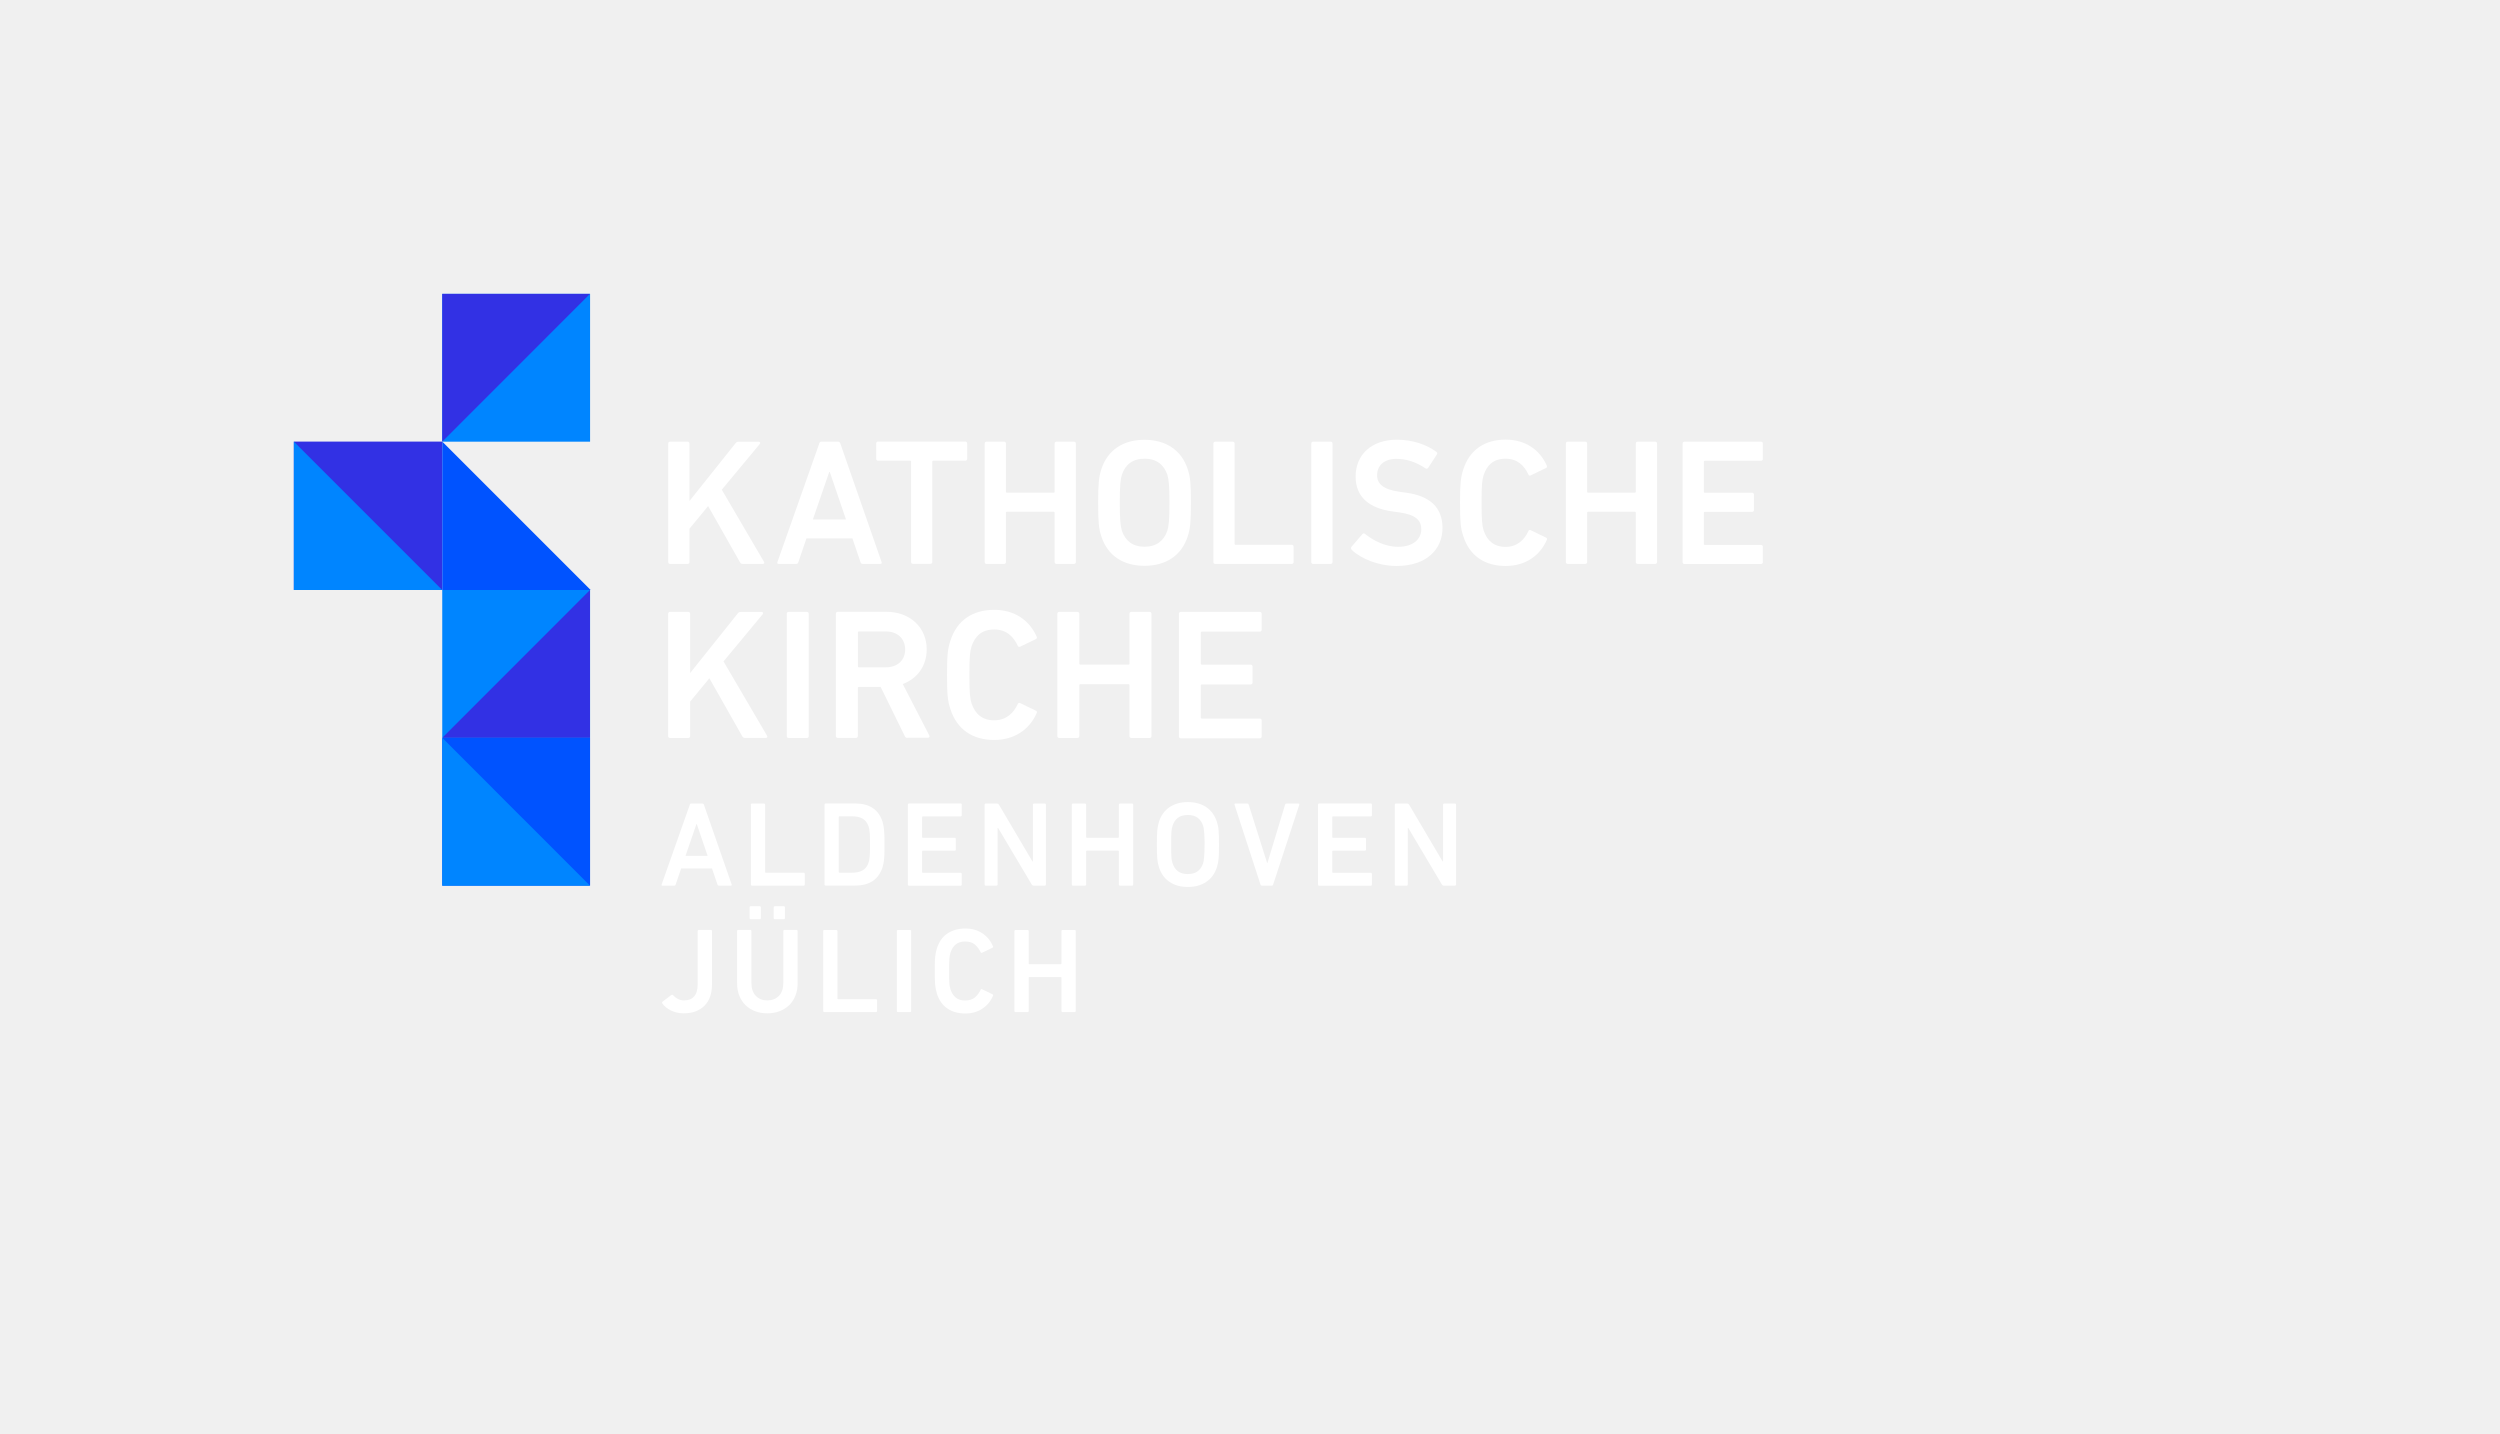
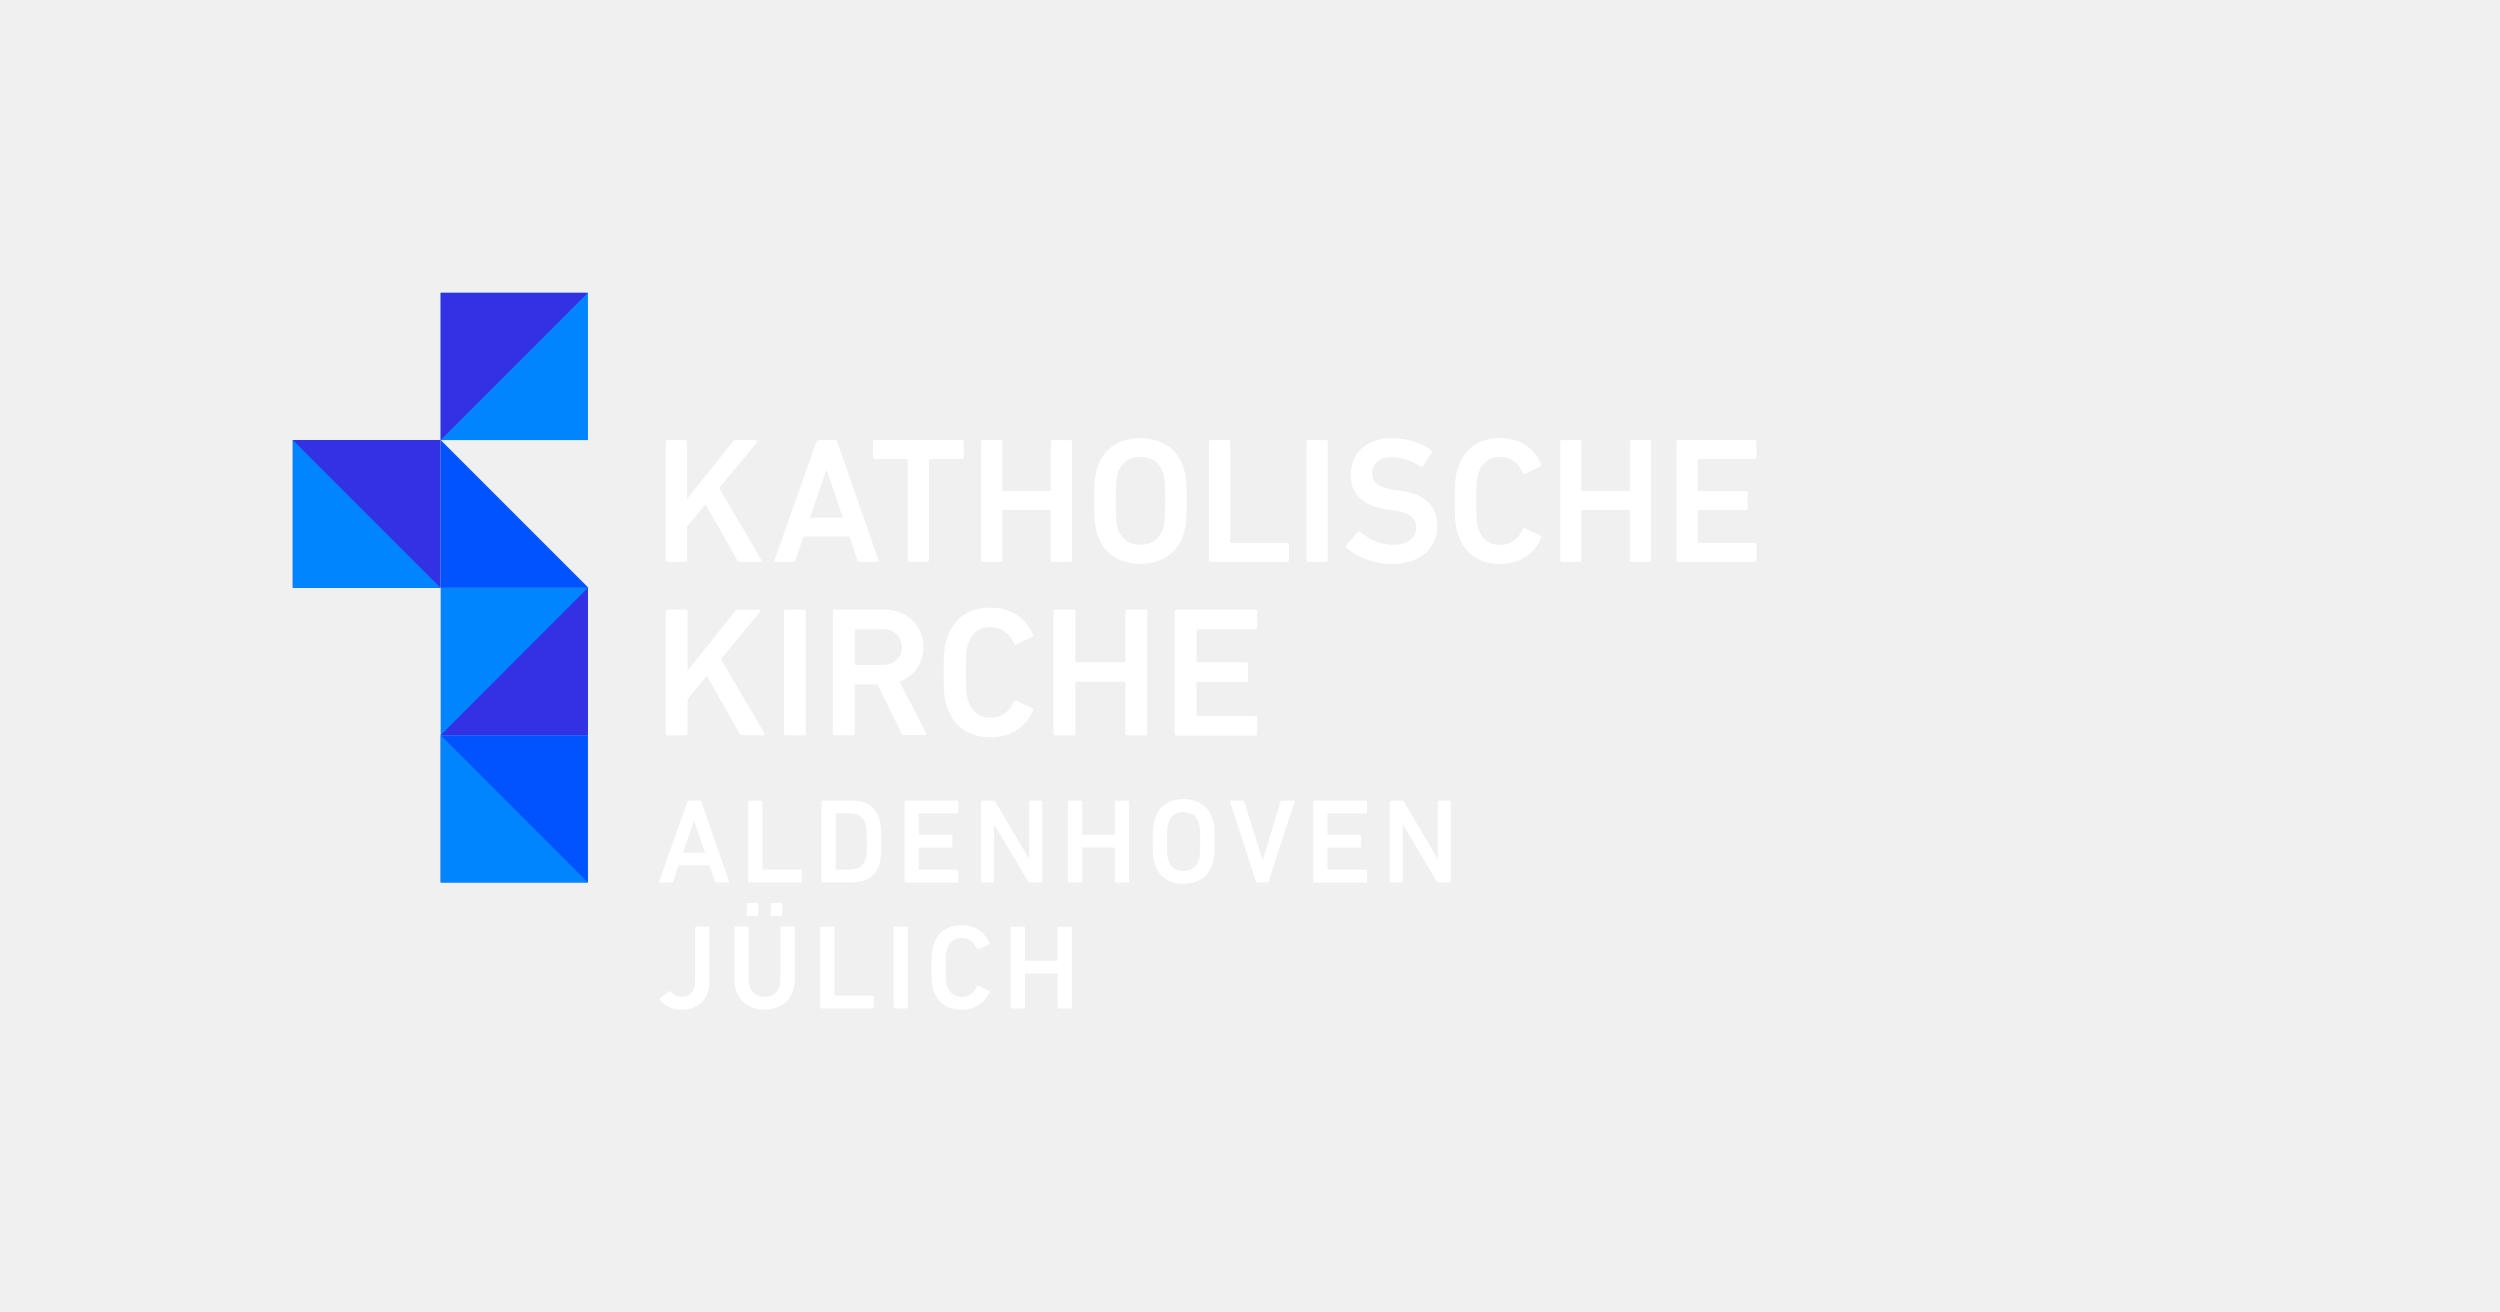
- <svg xmlns="http://www.w3.org/2000/svg" viewBox="0 0 303.9 174.26">
+ <svg xmlns="http://www.w3.org/2000/svg" viewBox="0 0 305 160">
  <defs>
    <style>
      .cls-1 {
        fill: none;
      }

      .cls-2 {
        fill: #0085ff;
      }

      .cls-3 {
        fill: #fff;
      }

      .cls-4 {
        fill: #0053ff;
      }

      .cls-5 {
        fill: #3231e4;
      }
    </style>
  </defs>
-   <rect class="cls-1" x="0" y="0" width="303.9" height="174.25" />
+   <rect class="cls-1" x="0" y="0" width="305" height="160" />
  <path class="cls-3" d="M81.22,74.61c0-.14.09-.23.23-.23h2.21c.14,0,.23.09.23.23v7.21l5.79-7.25c.11-.14.2-.18.36-.18h2.57c.14,0,.2.16.09.29l-4.75,5.72,5.29,9.03c.09.16.02.27-.16.27h-2.5c-.18,0-.25-.05-.34-.18l-4.01-7.07-2.34,2.84v4.19c0,.14-.09.23-.23.23h-2.21c-.14,0-.23-.09-.23-.23v-14.87Z" />
  <path class="cls-3" d="M95.64,74.61c0-.14.09-.23.23-.23h2.21c.14,0,.23.09.23.23v14.87c0,.14-.09.23-.23.23h-2.21c-.14,0-.23-.09-.23-.23v-14.87Z" />
  <path class="cls-3" d="M110.32,89.7c-.18,0-.27-.07-.34-.23l-2.93-5.97h-2.64c-.09,0-.13.05-.13.14v5.83c0,.14-.09.23-.23.23h-2.21c-.14,0-.23-.09-.23-.23v-14.87c0-.14.09-.23.23-.23h5.92c2.82,0,4.89,1.87,4.89,4.57,0,2.01-1.15,3.56-2.91,4.21l3.22,6.24c.09.16,0,.29-.16.29h-2.5ZM110.03,78.95c0-1.33-.95-2.19-2.34-2.19h-3.27c-.09,0-.13.04-.13.14v4.08c0,.09.04.14.13.14h3.27c1.4,0,2.34-.86,2.34-2.16Z" />
  <path class="cls-3" d="M115.12,82.04c0-2.43.09-3.2.41-4.15.79-2.5,2.73-3.76,5.32-3.76,2.46,0,4.3,1.26,5.18,3.29.04.11,0,.23-.11.27l-1.91.92c-.14.07-.25,0-.29-.11-.5-1.08-1.35-1.98-2.86-1.98s-2.32.79-2.75,2.03c-.2.63-.27,1.24-.27,3.49s.07,2.86.27,3.49c.43,1.24,1.28,2.03,2.75,2.03s2.37-.9,2.86-1.98c.05-.11.16-.18.29-.11l1.91.92c.11.05.16.16.11.27-.88,2.03-2.73,3.29-5.18,3.29-2.59,0-4.53-1.26-5.32-3.76-.32-.95-.41-1.71-.41-4.14Z" />
  <path class="cls-3" d="M128.53,74.61c0-.14.09-.23.23-.23h2.21c.14,0,.23.09.23.23v6.04c0,.09.04.14.14.14h5.83c.09,0,.13-.04.13-.14v-6.04c0-.14.09-.23.23-.23h2.21c.14,0,.23.09.23.23v14.87c0,.14-.09.23-.23.23h-2.21c-.14,0-.23-.09-.23-.23v-6.17c0-.09-.04-.14-.13-.14h-5.83c-.09,0-.14.05-.14.14v6.17c0,.14-.09.23-.23.23h-2.21c-.14,0-.23-.09-.23-.23v-14.87Z" />
  <path class="cls-3" d="M143.31,74.61c0-.14.09-.23.23-.23h9.6c.14,0,.23.09.23.23v1.94c0,.14-.09.23-.23.23h-7.03c-.09,0-.14.04-.14.14v3.74c0,.09.05.14.14.14h5.92c.14,0,.23.09.23.23v1.94c0,.14-.09.23-.23.23h-5.92c-.09,0-.14.05-.14.14v3.87c0,.09.05.14.14.14h7.03c.14,0,.23.09.23.23v1.94c0,.14-.09.23-.23.23h-9.6c-.14,0-.23-.09-.23-.23v-14.87Z" />
  <path class="cls-3" d="M81.23,53.91c0-.13.09-.22.22-.22h2.14c.13,0,.22.09.22.22v6.99l5.61-7.03c.11-.13.2-.17.35-.17h2.49c.13,0,.2.15.09.28l-4.61,5.55,5.13,8.76c.09.15.02.26-.15.26h-2.42c-.17,0-.24-.04-.33-.17l-3.89-6.86-2.27,2.75v4.06c0,.13-.09.22-.22.22h-2.14c-.13,0-.22-.09-.22-.22v-14.42Z" />
  <path class="cls-3" d="M99.58,53.91c.04-.13.13-.22.28-.22h2.01c.15,0,.24.09.28.22l5.02,14.42c.04.13,0,.22-.15.22h-2.14c-.15,0-.24-.07-.28-.22l-.98-2.88h-5.59l-.98,2.88c-.04.15-.13.22-.28.22h-2.12c-.15,0-.2-.09-.15-.22l5.09-14.42ZM102.84,63.15l-1.97-5.77h-.07l-1.99,5.77h4.02Z" />
  <path class="cls-3" d="M110.97,68.54c-.13,0-.22-.09-.22-.22v-12.19c0-.09-.04-.13-.13-.13h-3.89c-.13,0-.22-.09-.22-.22v-1.88c0-.13.09-.22.22-.22h10.62c.13,0,.22.09.22.22v1.88c0,.13-.09.22-.22.22h-3.89c-.09,0-.13.04-.13.13v12.19c0,.13-.09.22-.22.22h-2.14Z" />
  <path class="cls-3" d="M119.7,53.91c0-.13.09-.22.22-.22h2.14c.13,0,.22.09.22.22v5.85c0,.09.04.13.13.13h5.66c.09,0,.13-.04.13-.13v-5.85c0-.13.09-.22.22-.22h2.14c.13,0,.22.09.22.22v14.42c0,.13-.09.22-.22.22h-2.14c-.13,0-.22-.09-.22-.22v-5.99c0-.09-.04-.13-.13-.13h-5.66c-.09,0-.13.04-.13.13v5.99c0,.13-.09.22-.22.22h-2.14c-.13,0-.22-.09-.22-.22v-14.42Z" />
  <path class="cls-3" d="M133.88,65.2c-.31-.92-.39-1.75-.39-4.08s.09-3.17.39-4.08c.76-2.36,2.69-3.58,5.24-3.58s4.5,1.22,5.26,3.58c.31.92.39,1.75.39,4.08s-.09,3.17-.39,4.08c-.76,2.36-2.69,3.58-5.26,3.58s-4.48-1.22-5.24-3.58ZM141.9,64.52c.17-.55.26-1.31.26-3.41s-.09-2.86-.26-3.41c-.42-1.2-1.29-1.94-2.77-1.94s-2.34.74-2.75,1.94c-.17.55-.26,1.29-.26,3.41s.09,2.86.26,3.41c.41,1.2,1.29,1.94,2.75,1.94s2.36-.74,2.77-1.94Z" />
  <path class="cls-3" d="M147.5,53.91c0-.13.09-.22.22-.22h2.14c.13,0,.22.09.22.22v12.19c0,.09.04.13.13.13h6.82c.13,0,.22.09.22.22v1.88c0,.13-.09.22-.22.22h-9.31c-.13,0-.22-.09-.22-.22v-14.42Z" />
  <path class="cls-3" d="M159.4,53.91c0-.13.09-.22.22-.22h2.14c.13,0,.22.09.22.22v14.42c0,.13-.09.22-.22.22h-2.14c-.13,0-.22-.09-.22-.22v-14.42Z" />
  <path class="cls-3" d="M164.31,66.82c-.09-.09-.13-.22-.04-.33l1.35-1.57c.09-.11.22-.11.31-.02.96.76,2.38,1.57,4.04,1.57,1.77,0,2.8-.9,2.8-2.14,0-1.07-.66-1.77-2.71-2.05l-.79-.11c-2.86-.39-4.48-1.77-4.48-4.24,0-2.69,1.97-4.48,5.02-4.48,1.86,0,3.63.59,4.81,1.49.11.09.13.17.04.31l-1.05,1.62c-.09.11-.2.13-.31.07-1.2-.79-2.32-1.16-3.56-1.16-1.51,0-2.34.83-2.34,1.99,0,1.03.72,1.73,2.73,2.01l.79.11c2.86.39,4.43,1.75,4.43,4.3s-1.9,4.61-5.59,4.61c-2.18,0-4.3-.87-5.46-1.97Z" />
  <path class="cls-3" d="M177.48,61.11c0-2.36.09-3.1.39-4.02.76-2.42,2.64-3.65,5.15-3.65,2.38,0,4.17,1.22,5.02,3.19.04.11,0,.22-.11.26l-1.86.9c-.13.07-.24,0-.28-.11-.48-1.05-1.31-1.92-2.77-1.92s-2.25.76-2.66,1.97c-.2.61-.26,1.2-.26,3.39s.07,2.77.26,3.39c.41,1.2,1.24,1.97,2.66,1.97s2.29-.87,2.77-1.92c.04-.11.15-.17.28-.11l1.86.9c.11.04.15.15.11.26-.85,1.97-2.64,3.19-5.02,3.19-2.51,0-4.39-1.22-5.15-3.65-.31-.92-.39-1.66-.39-4.02Z" />
  <path class="cls-3" d="M190.35,53.91c0-.13.09-.22.22-.22h2.14c.13,0,.22.09.22.22v5.85c0,.09.04.13.13.13h5.66c.09,0,.13-.04.13-.13v-5.85c0-.13.09-.22.22-.22h2.14c.13,0,.22.09.22.22v14.42c0,.13-.09.22-.22.22h-2.14c-.13,0-.22-.09-.22-.22v-5.99c0-.09-.04-.13-.13-.13h-5.66c-.09,0-.13.04-.13.13v5.99c0,.13-.09.22-.22.22h-2.14c-.13,0-.22-.09-.22-.22v-14.42Z" />
  <path class="cls-3" d="M204.54,53.91c0-.13.09-.22.22-.22h9.31c.13,0,.22.09.22.22v1.88c0,.13-.09.22-.22.22h-6.82c-.09,0-.13.04-.13.13v3.63c0,.09.04.13.13.13h5.74c.13,0,.22.09.22.22v1.88c0,.13-.09.22-.22.22h-5.74c-.09,0-.13.04-.13.13v3.76c0,.09.04.13.13.13h6.82c.13,0,.22.09.22.22v1.88c0,.13-.09.22-.22.22h-9.31c-.13,0-.22-.09-.22-.22v-14.42Z" />
  <g>
    <rect class="cls-5" x="35.72" y="53.68" width="18.04" height="18.04" />
    <polygon class="cls-2" points="35.72 53.68 35.72 71.72 53.76 71.72 35.72 53.68" />
  </g>
  <g>
    <rect class="cls-2" x="53.76" y="35.72" width="17.97" height="17.97" />
    <polyline class="cls-5" points="71.72 35.72 53.76 35.72 53.76 53.69" />
  </g>
  <g>
    <rect class="cls-2" x="53.76" y="71.72" width="17.97" height="17.97" />
    <polyline class="cls-5" points="53.76 89.69 71.72 89.69 71.72 71.72" />
  </g>
  <g>
    <rect class="cls-4" x="53.76" y="89.69" width="17.97" height="17.97" />
    <polyline class="cls-2" points="71.72 107.66 53.76 107.66 53.76 89.69" />
  </g>
  <polygon class="cls-4" points="53.76 71.72 71.8 71.72 53.76 53.68 53.76 71.72" />
  <g>
    <path class="cls-3" d="M83.84,97.83c.03-.1.09-.15.19-.15h1.35c.1,0,.16.05.19.15l3.37,9.68c.03.1,0,.15-.1.15h-1.44c-.1,0-.16-.05-.19-.15l-.66-1.94h-3.75l-.66,1.94c-.03.1-.09.15-.19.15h-1.42c-.1,0-.13-.05-.1-.15l3.42-9.68ZM86.02,104.04l-1.32-3.87h-.04l-1.33,3.87h2.7Z" />
    <path class="cls-3" d="M91.27,97.83c0-.1.05-.15.15-.15h1.44c.1,0,.15.05.15.15v8.17c0,.06.03.09.09.09h4.58c.1,0,.15.05.15.15v1.27c0,.1-.05.15-.15.15h-6.25c-.1,0-.15-.05-.15-.15v-9.68Z" />
    <path class="cls-3" d="M100.23,97.82c0-.1.05-.15.15-.15h3.57c1.74,0,2.86.74,3.33,2.22.04.13.07.26.1.4.03.14.06.32.08.52.02.21.04.46.05.76s.01.66.01,1.09,0,.8-.01,1.09c0,.3-.03.55-.05.76s-.05.38-.08.52c-.03.14-.06.28-.1.4-.48,1.48-1.59,2.22-3.33,2.22h-3.57c-.1,0-.15-.05-.15-.15v-9.69ZM101.96,106c0,.06.03.09.09.09h1.48c.56,0,1-.1,1.34-.29.34-.2.58-.52.72-.97.03-.07.05-.15.07-.26s.04-.23.05-.4.03-.36.04-.61c0-.24.01-.55.01-.91s0-.66-.01-.91c0-.24-.02-.45-.04-.61s-.03-.3-.05-.4-.04-.18-.07-.25c-.15-.45-.39-.77-.72-.96-.34-.2-.79-.29-1.34-.29h-1.48c-.06,0-.09.03-.09.09v6.67Z" />
    <path class="cls-3" d="M110.36,97.82c0-.1.05-.15.15-.15h6.25c.1,0,.15.05.15.15v1.27c0,.1-.05.15-.15.15h-4.58c-.06,0-.09.03-.09.09v2.42c0,.06.03.09.09.09h3.86c.1,0,.15.05.15.15v1.27c0,.1-.05.15-.15.15h-3.86c-.06,0-.09.03-.09.09v2.51c0,.06.03.09.09.09h4.58c.1,0,.15.05.15.15v1.27c0,.1-.05.15-.15.15h-6.25c-.1,0-.15-.05-.15-.15v-9.69Z" />
    <path class="cls-3" d="M119.69,97.83c0-.1.05-.15.15-.15h1.35c.11,0,.19.05.25.15l4.06,6.88h.06v-6.88c0-.1.05-.15.15-.15h1.28c.1,0,.15.05.15.15v9.68c0,.1-.05.15-.15.15h-1.33c-.11,0-.19-.05-.25-.15l-4.08-6.86h-.06v6.86c0,.1-.05.15-.15.15h-1.28c-.1,0-.15-.05-.15-.15v-9.68Z" />
    <path class="cls-3" d="M130.29,97.83c0-.1.05-.15.15-.15h1.44c.1,0,.15.05.15.15v3.92c0,.06.03.09.09.09h3.8c.06,0,.09-.03.09-.09v-3.92c0-.1.05-.15.15-.15h1.44c.1,0,.15.05.15.15v9.68c0,.1-.05.15-.15.15h-1.44c-.1,0-.15-.05-.15-.15v-4.02c0-.06-.03-.09-.09-.09h-3.8c-.06,0-.09.03-.09.09v4.02c0,.1-.05.15-.15.15h-1.44c-.1,0-.15-.05-.15-.15v-9.68Z" />
    <path class="cls-3" d="M144.39,107.82c-.86,0-1.6-.2-2.21-.61-.62-.41-1.05-1.01-1.3-1.8-.05-.16-.09-.31-.12-.47-.03-.16-.06-.34-.08-.54-.02-.21-.03-.45-.04-.73,0-.28-.01-.61-.01-1.01s0-.73.01-1.01.02-.52.04-.73c.02-.21.05-.39.08-.54.04-.16.08-.31.12-.47.25-.79.69-1.39,1.3-1.8.62-.41,1.35-.61,2.21-.61s1.61.2,2.23.61c.62.41,1.05,1.01,1.31,1.8.05.16.09.31.12.47.04.16.06.34.08.54.02.21.03.45.04.73s.01.61.01,1.01,0,.73-.01,1.01c0,.28-.02.52-.04.73-.02.21-.05.39-.08.54-.03.16-.08.31-.12.47-.25.79-.69,1.39-1.31,1.8-.62.41-1.36.61-2.23.61ZM144.39,106.25c.5,0,.9-.11,1.2-.34.3-.23.52-.55.66-.96.03-.09.05-.19.07-.31s.04-.26.05-.44c.02-.18.03-.39.04-.64,0-.25.02-.55.02-.9s0-.65-.02-.9c0-.25-.02-.46-.04-.64-.01-.18-.03-.32-.05-.44s-.04-.22-.07-.31c-.14-.41-.36-.73-.66-.96-.3-.23-.71-.34-1.2-.34s-.9.11-1.2.34-.52.55-.65.96c-.03.09-.06.19-.08.31-.03.12-.04.26-.06.44-.02.17-.03.39-.03.64,0,.25,0,.55,0,.9s0,.65,0,.9c0,.25.01.46.03.64.01.17.03.32.06.44.02.12.05.22.08.31.14.41.35.73.65.96.3.23.7.34,1.2.34Z" />
    <path class="cls-3" d="M153.4,107.66c-.09,0-.15-.05-.18-.15l-3.15-9.68c-.03-.1,0-.15.12-.15h1.42c.1,0,.16.05.19.15l2.23,7.07h.04l2.14-7.07c.03-.1.09-.15.19-.15h1.42c.11,0,.15.05.12.15l-3.17,9.68c-.03.1-.09.15-.18.15h-1.2Z" />
    <path class="cls-3" d="M160.22,97.82c0-.1.05-.15.15-.15h6.25c.1,0,.15.05.15.15v1.27c0,.1-.05.15-.15.15h-4.58c-.06,0-.09.03-.09.09v2.42c0,.06.03.09.09.09h3.86c.1,0,.15.05.15.15v1.27c0,.1-.05.15-.15.15h-3.86c-.06,0-.09.03-.09.09v2.51c0,.06.03.09.09.09h4.58c.1,0,.15.05.15.15v1.27c0,.1-.05.15-.15.15h-6.25c-.1,0-.15-.05-.15-.15v-9.69Z" />
    <path class="cls-3" d="M169.55,97.83c0-.1.05-.15.15-.15h1.35c.11,0,.19.05.25.15l4.06,6.88h.06v-6.88c0-.1.05-.15.15-.15h1.28c.1,0,.15.05.15.15v9.68c0,.1-.05.15-.15.15h-1.33c-.11,0-.19-.05-.25-.15l-4.08-6.86h-.06v6.86c0,.1-.05.15-.15.15h-1.28c-.1,0-.15-.05-.15-.15v-9.68Z" />
    <path class="cls-3" d="M80.51,121.97c-.05-.08-.04-.15.03-.21l1.07-.81c.08-.05.15-.03.22.04.13.15.31.29.54.42.23.13.5.2.79.2.53,0,.94-.16,1.22-.49.29-.33.43-.82.43-1.47v-6.46c0-.1.05-.15.15-.15h1.44c.1,0,.15.05.15.15v6.47c0,1.13-.31,2-.93,2.61-.62.61-1.46.91-2.52.91-.57,0-1.08-.12-1.55-.35-.47-.24-.82-.52-1.04-.86Z" />
    <path class="cls-3" d="M93.27,121.61c.58,0,1.05-.18,1.41-.55.36-.37.54-.9.54-1.59v-6.28c0-.1.05-.15.15-.15h1.44c.1,0,.15.05.15.15v6.32c0,.58-.09,1.09-.28,1.55-.19.46-.44.84-.77,1.15-.33.31-.72.55-1.17.72-.45.17-.94.25-1.47.25s-1.01-.08-1.46-.25-.83-.41-1.16-.72c-.33-.31-.58-.7-.77-1.15-.19-.45-.28-.97-.28-1.55v-6.32c0-.1.05-.15.15-.15h1.44c.1,0,.15.05.15.15v6.28c0,.69.18,1.22.54,1.59.36.37.83.55,1.39.55ZM91.27,111.74c-.1,0-.15-.05-.15-.15v-1.28c0-.1.05-.15.15-.15h1.07c.1,0,.15.05.15.15v1.28c0,.1-.05.15-.15.15h-1.07ZM94.2,111.74c-.1,0-.15-.05-.15-.15v-1.28c0-.1.05-.15.15-.15h1.07c.1,0,.15.05.15.15v1.28c0,.1-.05.15-.15.15h-1.07Z" />
    <path class="cls-3" d="M100.06,113.2c0-.1.05-.15.15-.15h1.44c.1,0,.15.05.15.15v8.17c0,.06.03.09.09.09h4.58c.1,0,.15.05.15.15v1.27c0,.1-.05.15-.15.15h-6.25c-.1,0-.15-.05-.15-.15v-9.68Z" />
    <path class="cls-3" d="M109.02,113.2c0-.1.05-.15.15-.15h1.44c.1,0,.15.05.15.15v9.68c0,.1-.05.15-.15.15h-1.44c-.1,0-.15-.05-.15-.15v-9.68Z" />
    <path class="cls-3" d="M113.88,120.73c-.05-.16-.09-.31-.12-.46-.03-.15-.06-.33-.08-.53s-.03-.44-.04-.71c0-.27-.01-.6-.01-1.01s0-.72.01-1c0-.27.02-.51.04-.71.02-.2.05-.38.08-.53.04-.15.08-.31.12-.46.25-.82.68-1.44,1.28-1.84s1.33-.61,2.18-.61c.8,0,1.49.19,2.07.58.58.38,1.01.91,1.3,1.58.03.09,0,.15-.07.18l-1.25.6c-.09.05-.15.02-.19-.07-.17-.35-.39-.66-.68-.91s-.68-.38-1.18-.38-.86.12-1.15.35c-.29.23-.5.56-.64.97-.03.11-.06.21-.08.32-.03.11-.04.25-.06.42-.02.17-.03.38-.03.62,0,.24,0,.55,0,.91s0,.68,0,.92c0,.24.01.44.03.61.01.17.03.31.06.42.02.11.05.22.08.31.14.41.35.73.64.97s.67.35,1.15.35.89-.13,1.18-.38.51-.56.68-.91c.04-.1.1-.12.19-.07l1.25.6c.08.03.1.09.07.18-.28.67-.72,1.19-1.3,1.58-.58.38-1.27.58-2.07.58-.85,0-1.58-.2-2.18-.61s-1.03-1.02-1.28-1.84Z" />
    <path class="cls-3" d="M123.31,113.2c0-.1.05-.15.15-.15h1.44c.1,0,.15.05.15.15v3.92c0,.06.03.09.09.09h3.8c.06,0,.09-.03.09-.09v-3.92c0-.1.05-.15.15-.15h1.44c.1,0,.15.05.15.15v9.68c0,.1-.05.15-.15.15h-1.44c-.1,0-.15-.05-.15-.15v-4.02c0-.06-.03-.09-.09-.09h-3.8c-.06,0-.09.03-.09.09v4.02c0,.1-.05.15-.15.15h-1.44c-.1,0-.15-.05-.15-.15v-9.68Z" />
  </g>
</svg>
